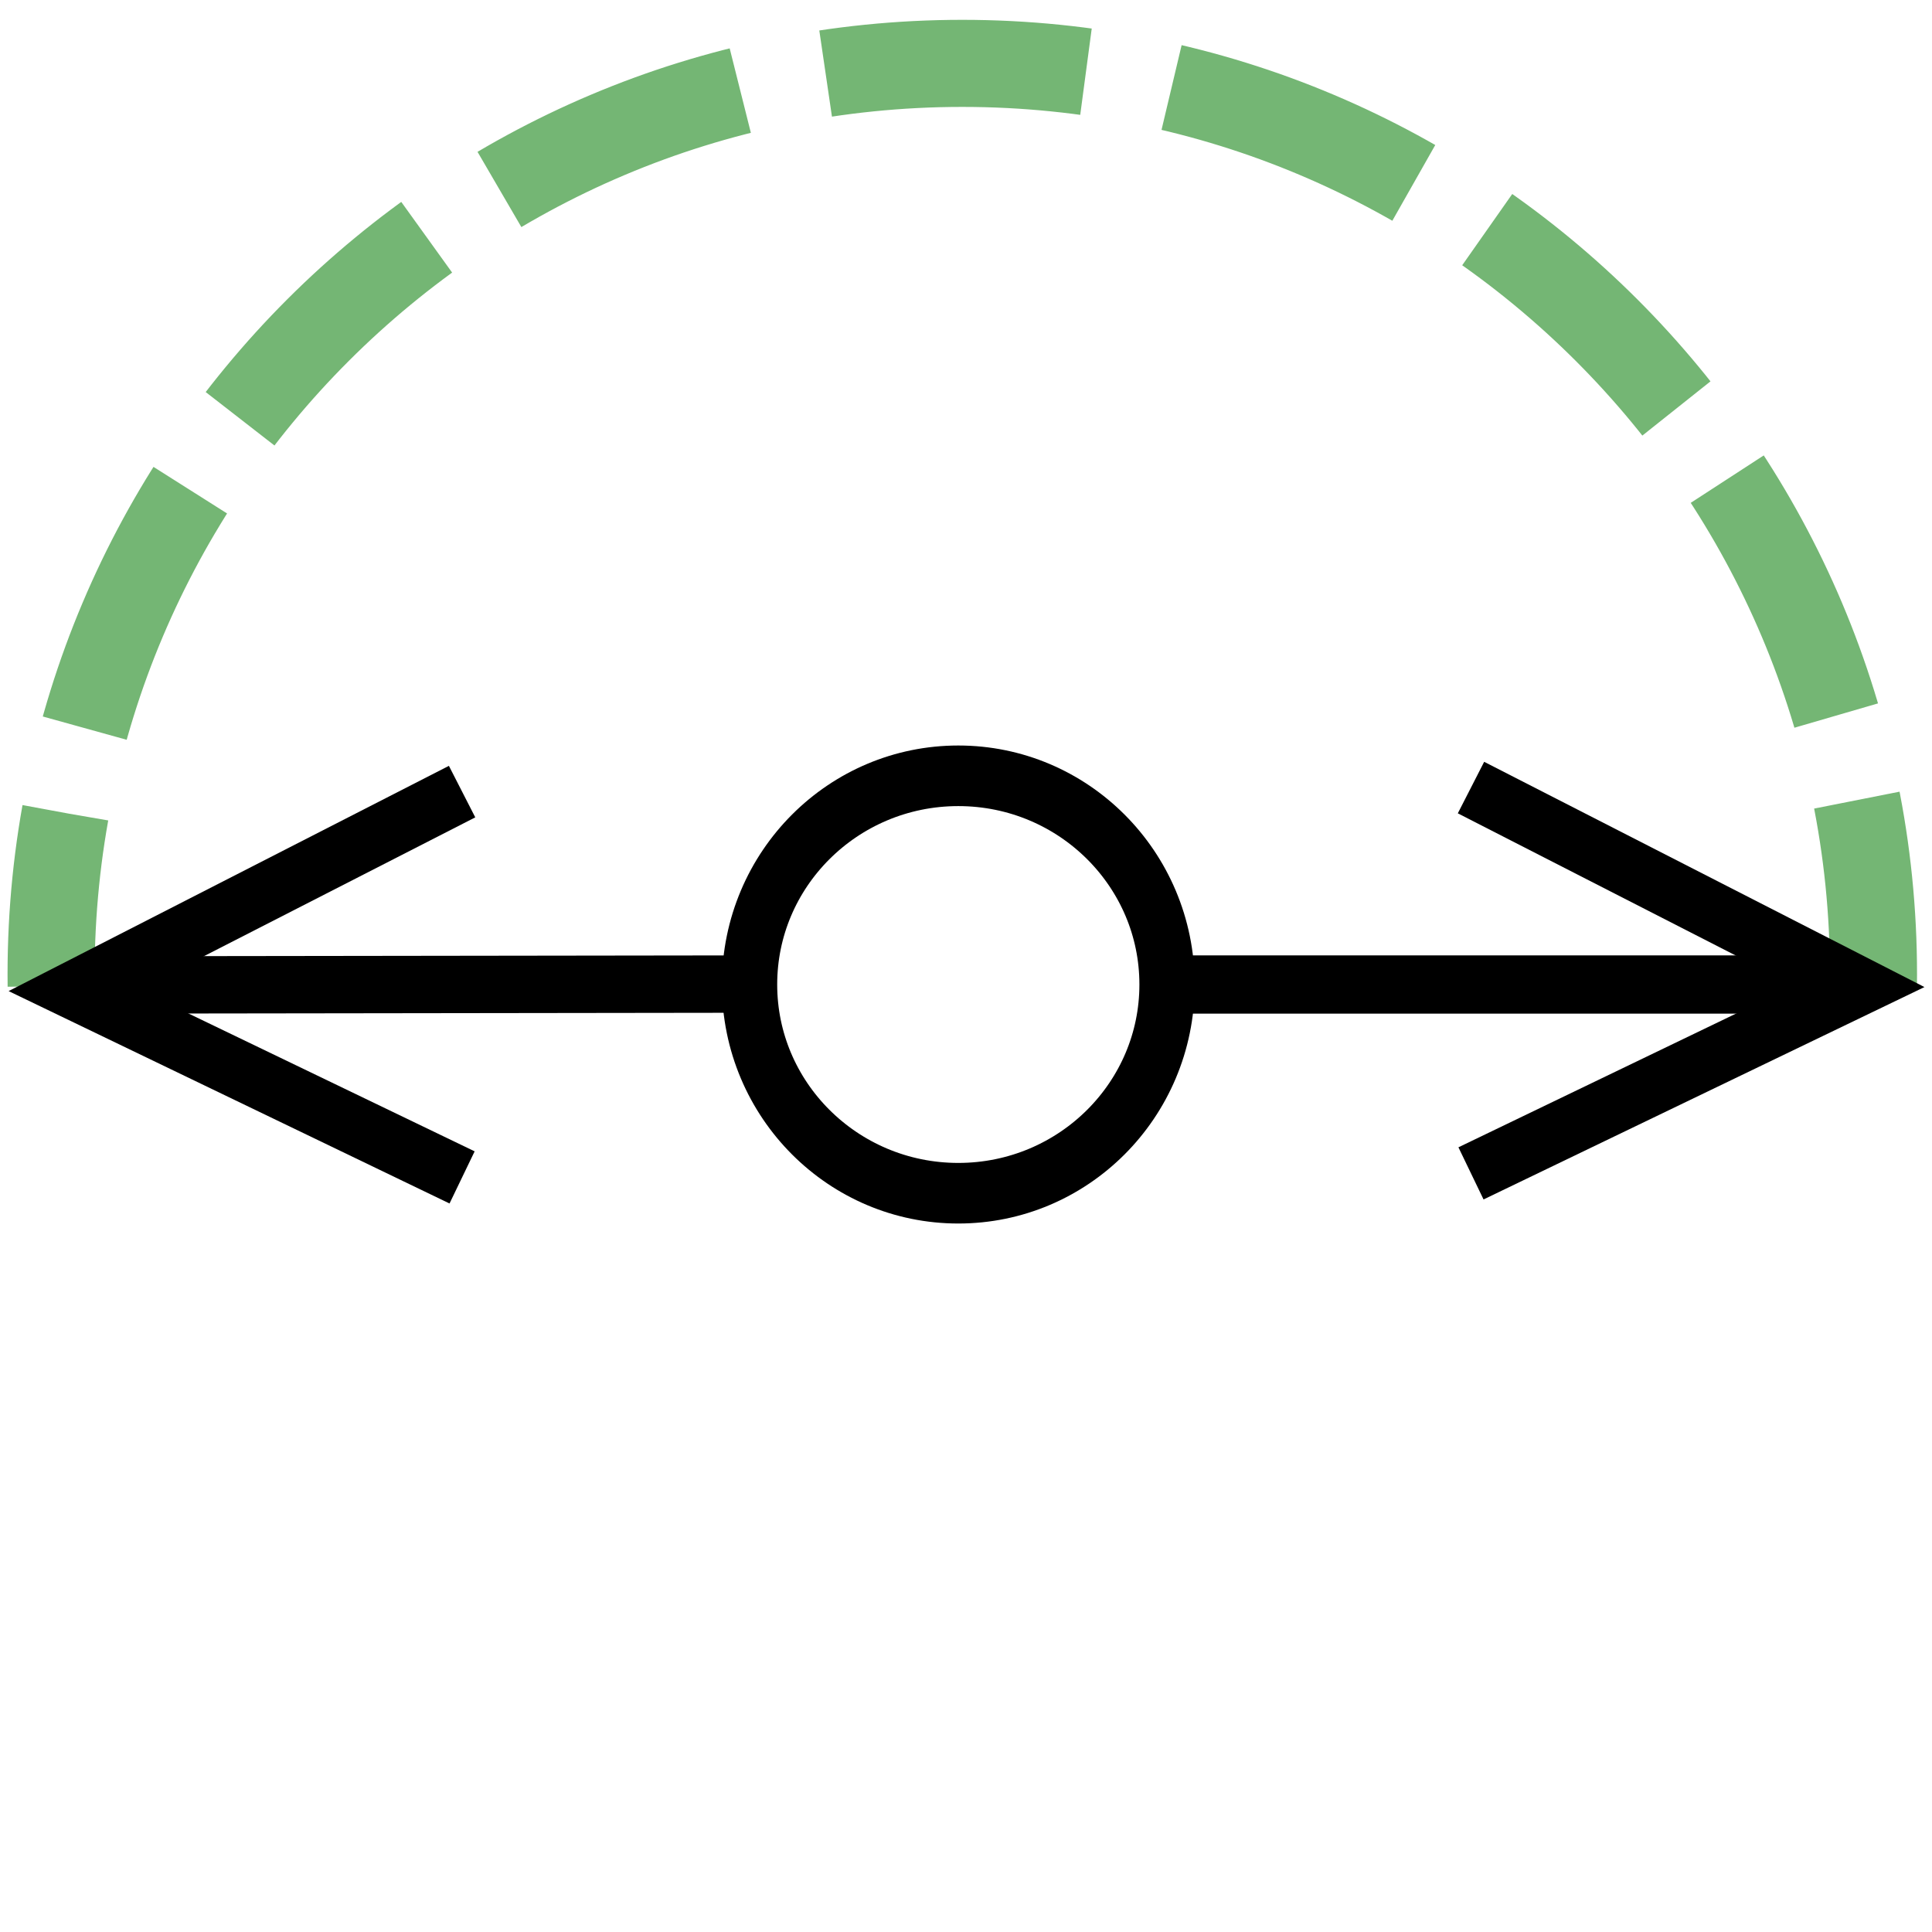
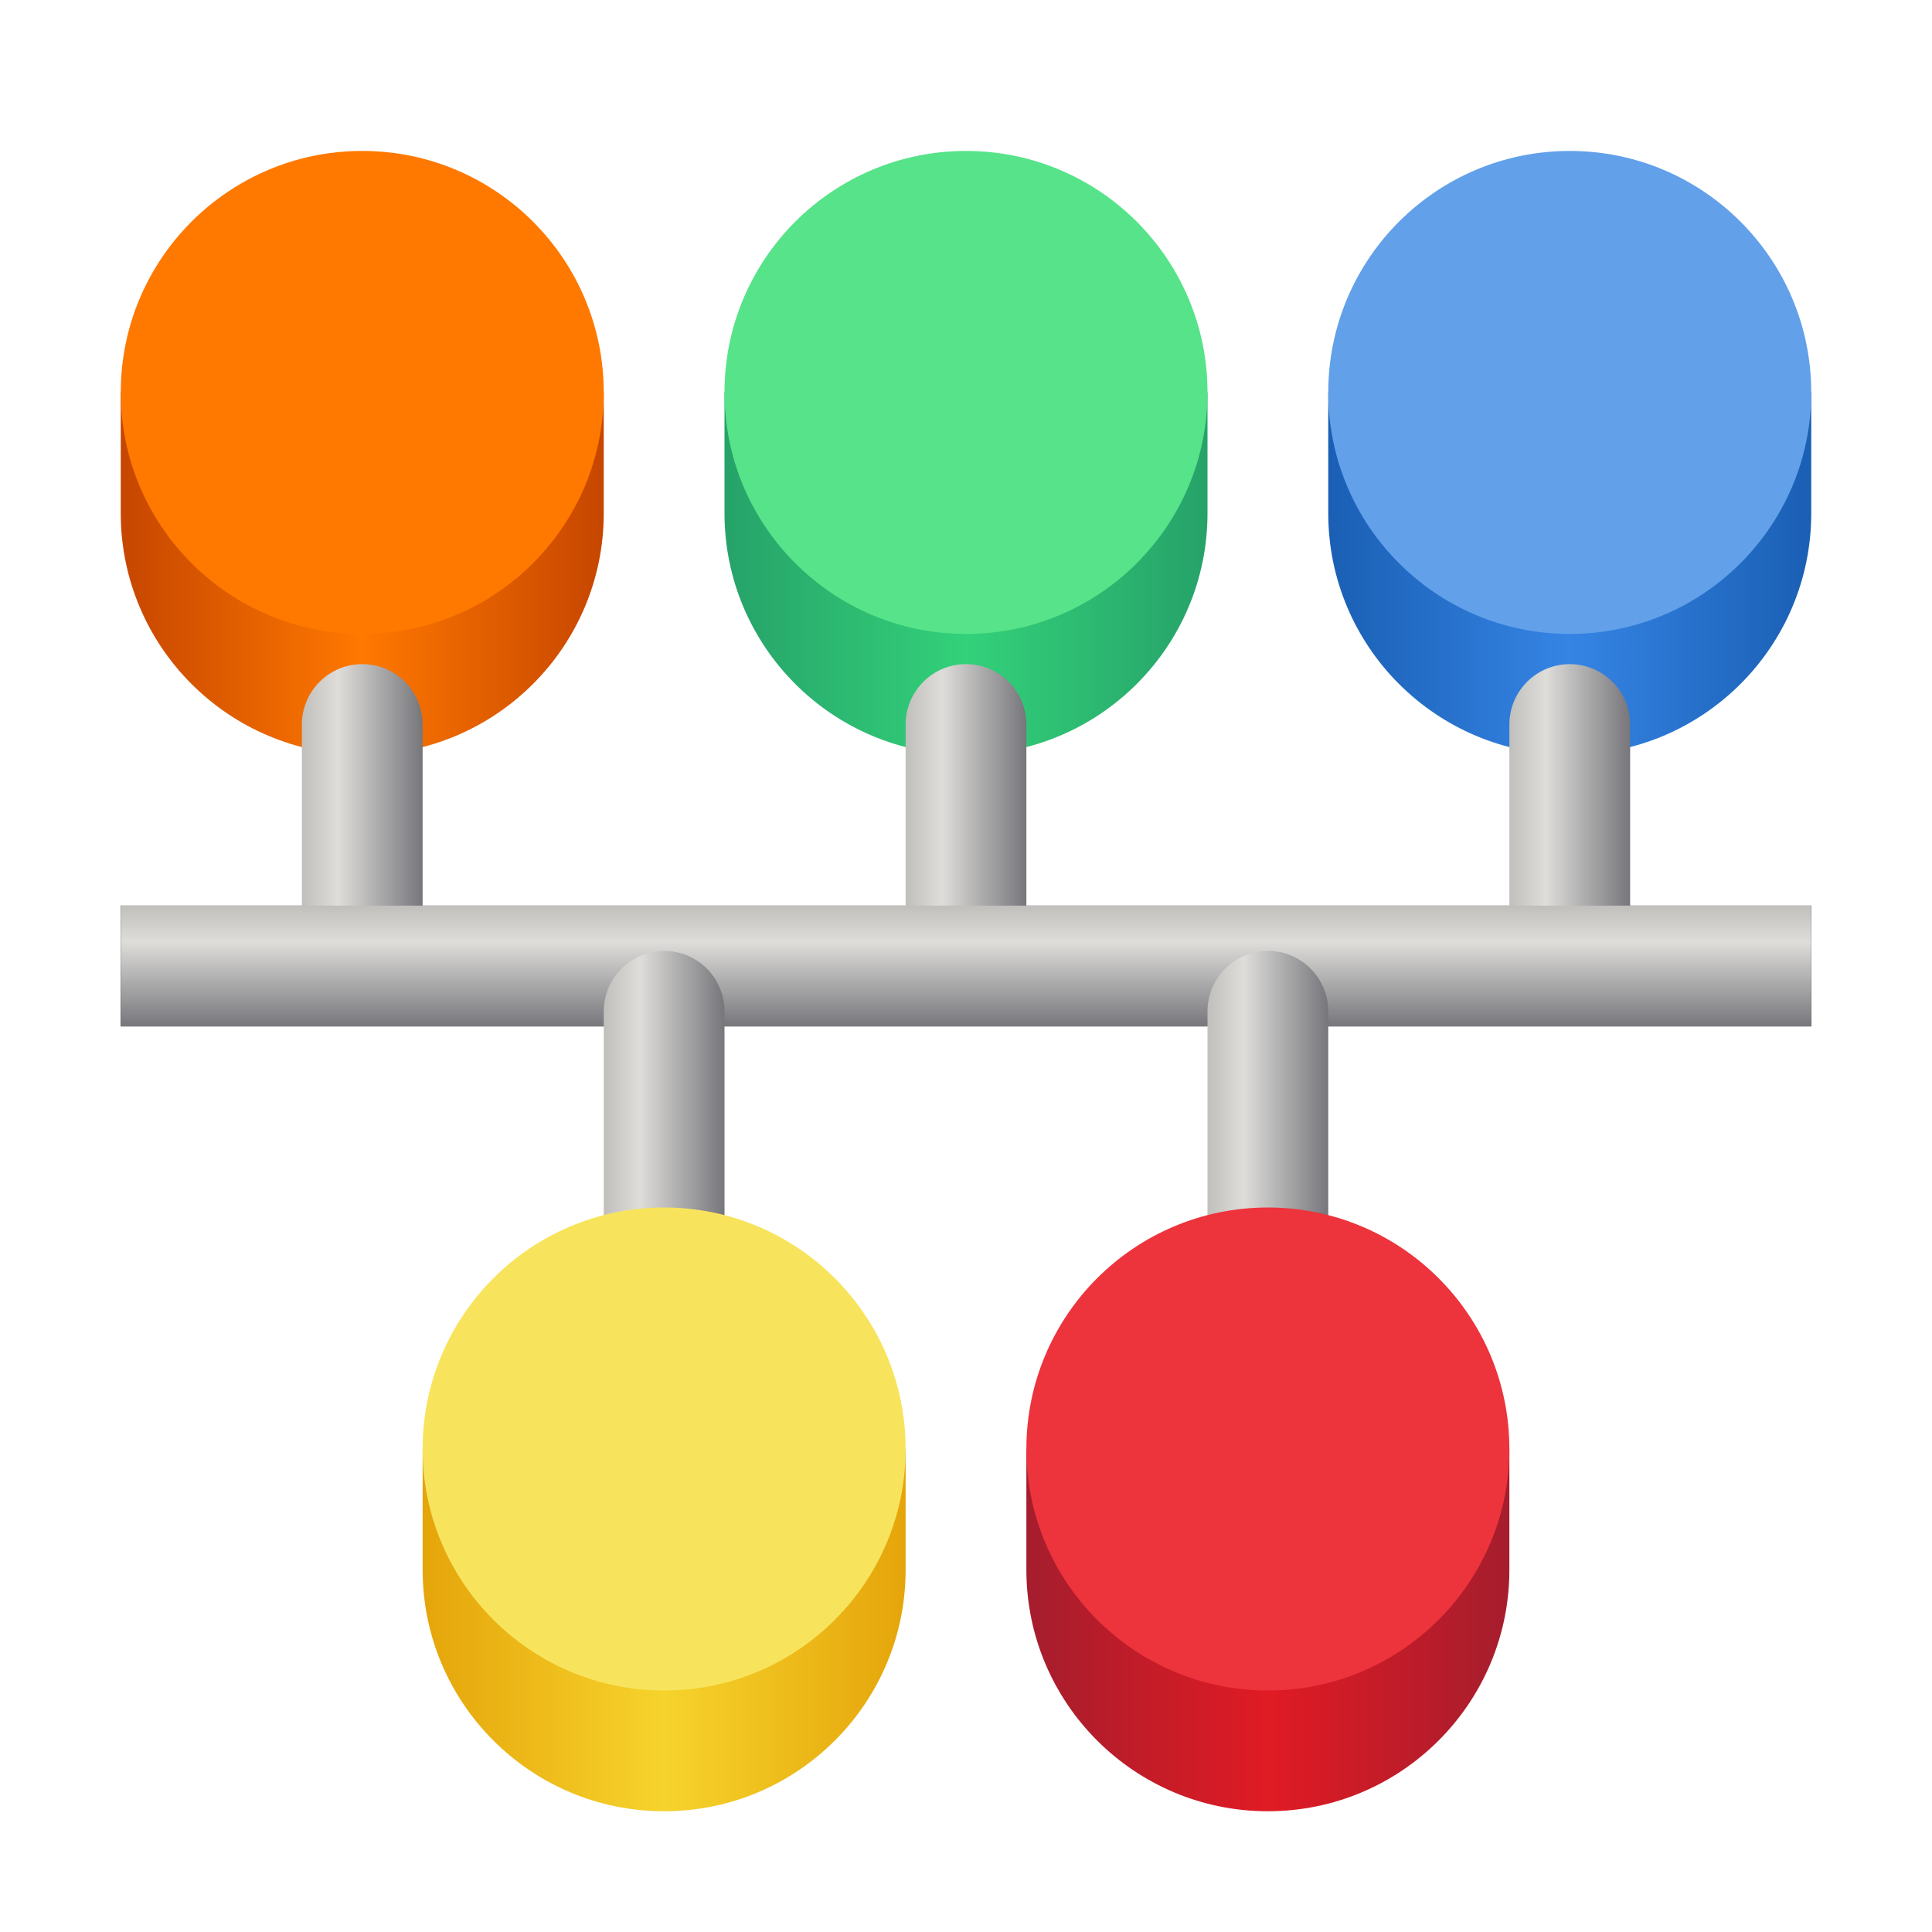
- <svg xmlns="http://www.w3.org/2000/svg" width="256" height="256" id="svg2" version="1.1">
-   <defs id="defs4">
-     <filter id="filter4104" width="1.6" height="2" y="-0.5" x="-0.3" style="color-interpolation-filters:sRGB">
-       <feTurbulence id="feTurbulence4106" baseFrequency="0.4" type="fractalNoise" seed="0" numOctaves="5" result="result1" />
-       <feOffset id="feOffset4108" dx="-5" dy="-5" result="result2" />
-       <feDisplacementMap id="feDisplacementMap4110" in2="result1" xChannelSelector="R" yChannelSelector="G" scale="30" in="SourceGraphic" />
-     </filter>
-     <filter id="filter4183" width="1.6" height="2" y="-0.5" x="-0.3" style="color-interpolation-filters:sRGB">
-       <feTurbulence id="feTurbulence4185" baseFrequency="0.4" type="fractalNoise" seed="0" numOctaves="5" result="result1" />
-       <feOffset id="feOffset4187" dx="-5" dy="-5" result="result2" />
-       <feDisplacementMap id="feDisplacementMap4189" in2="result1" xChannelSelector="R" yChannelSelector="G" scale="30" in="SourceGraphic" />
-     </filter>
+ <svg xmlns="http://www.w3.org/2000/svg" width="128px" height="128px" viewBox="0 0 128 128" version="1.1">
+   <defs>
+     <linearGradient id="linear0" gradientUnits="userSpaceOnUse" x1="16" y1="50" x2="48" y2="50" gradientTransform="matrix(1,0,0,1,32,-16)">
+       <stop offset="0" style="stop-color:rgb(14.902%,63.529%,41.176%);stop-opacity:1;" />
+       <stop offset="0.5" style="stop-color:rgb(20%,81.961%,47.843%);stop-opacity:1;" />
+       <stop offset="1" style="stop-color:rgb(14.902%,63.529%,41.176%);stop-opacity:1;" />
+     </linearGradient>
+     <linearGradient id="linear1" gradientUnits="userSpaceOnUse" x1="16" y1="50" x2="48" y2="50" gradientTransform="matrix(1,0,0,1,72,-16)">
+       <stop offset="0" style="stop-color:rgb(10.196%,37.255%,70.588%);stop-opacity:1;" />
+       <stop offset="0.5" style="stop-color:rgb(20.784%,51.765%,89.412%);stop-opacity:1;" />
+       <stop offset="1" style="stop-color:rgb(10.196%,37.255%,70.588%);stop-opacity:1;" />
+     </linearGradient>
+     <linearGradient id="linear2" gradientUnits="userSpaceOnUse" x1="16" y1="50" x2="48" y2="50" gradientTransform="matrix(1,0,0,1,-8,-16)">
+       <stop offset="0" style="stop-color:rgb(77.647%,27.451%,0%);stop-opacity:1;" />
+       <stop offset="0.5" style="stop-color:rgb(100%,47.059%,0%);stop-opacity:1;" />
+       <stop offset="1" style="stop-color:rgb(77.647%,27.451%,0%);stop-opacity:1;" />
+     </linearGradient>
+     <linearGradient id="linear3" gradientUnits="userSpaceOnUse" x1="20" y1="227.5" x2="28" y2="227.5">
+       <stop offset="0" style="stop-color:rgb(75.294%,74.902%,73.725%);stop-opacity:1;" />
+       <stop offset="0.3" style="stop-color:rgb(87.059%,86.667%,85.49%);stop-opacity:1;" />
+       <stop offset="1" style="stop-color:rgb(46.667%,46.275%,48.235%);stop-opacity:1;" />
+     </linearGradient>
+     <linearGradient id="linear4" gradientUnits="userSpaceOnUse" x1="20" y1="227.5" x2="28" y2="227.5" gradientTransform="matrix(1,0,0,1,40,0)">
+       <stop offset="0" style="stop-color:rgb(75.294%,74.902%,73.725%);stop-opacity:1;" />
+       <stop offset="0.3" style="stop-color:rgb(87.059%,86.667%,85.49%);stop-opacity:1;" />
+       <stop offset="1" style="stop-color:rgb(46.667%,46.275%,48.235%);stop-opacity:1;" />
+     </linearGradient>
+     <linearGradient id="linear5" gradientUnits="userSpaceOnUse" x1="20" y1="227.5" x2="28" y2="227.5" gradientTransform="matrix(1,0,0,1,80,0)">
+       <stop offset="0" style="stop-color:rgb(75.294%,74.902%,73.725%);stop-opacity:1;" />
+       <stop offset="0.3" style="stop-color:rgb(87.059%,86.667%,85.49%);stop-opacity:1;" />
+       <stop offset="1" style="stop-color:rgb(46.667%,46.275%,48.235%);stop-opacity:1;" />
+     </linearGradient>
+     <linearGradient id="linear6" gradientUnits="userSpaceOnUse" x1="56" y1="232" x2="56" y2="240">
+       <stop offset="0" style="stop-color:rgb(75.294%,74.902%,73.725%);stop-opacity:1;" />
+       <stop offset="0.3" style="stop-color:rgb(87.059%,86.667%,85.49%);stop-opacity:1;" />
+       <stop offset="1" style="stop-color:rgb(46.667%,46.275%,48.235%);stop-opacity:1;" />
+     </linearGradient>
+     <linearGradient id="linear7" gradientUnits="userSpaceOnUse" x1="20" y1="227.5" x2="28" y2="227.5" gradientTransform="matrix(1,0,0,1,20,18)">
+       <stop offset="0" style="stop-color:rgb(75.294%,74.902%,73.725%);stop-opacity:1;" />
+       <stop offset="0.3" style="stop-color:rgb(87.059%,86.667%,85.49%);stop-opacity:1;" />
+       <stop offset="1" style="stop-color:rgb(46.667%,46.275%,48.235%);stop-opacity:1;" />
+     </linearGradient>
+     <linearGradient id="linear8" gradientUnits="userSpaceOnUse" x1="20" y1="227.5" x2="28" y2="227.5" gradientTransform="matrix(1,0,0,1,60,18)">
+       <stop offset="0" style="stop-color:rgb(75.294%,74.902%,73.725%);stop-opacity:1;" />
+       <stop offset="0.3" style="stop-color:rgb(87.059%,86.667%,85.49%);stop-opacity:1;" />
+       <stop offset="1" style="stop-color:rgb(46.667%,46.275%,48.235%);stop-opacity:1;" />
+     </linearGradient>
+     <linearGradient id="linear9" gradientUnits="userSpaceOnUse" x1="16" y1="50" x2="48" y2="50" gradientTransform="matrix(1,0,0,1,12,54)">
+       <stop offset="0" style="stop-color:rgb(89.804%,64.706%,3.922%);stop-opacity:1;" />
+       <stop offset="0.5" style="stop-color:rgb(96.471%,82.745%,17.647%);stop-opacity:1;" />
+       <stop offset="1" style="stop-color:rgb(89.804%,64.706%,3.922%);stop-opacity:1;" />
+     </linearGradient>
+     <linearGradient id="linear10" gradientUnits="userSpaceOnUse" x1="16" y1="50" x2="48" y2="50" gradientTransform="matrix(1,0,0,1,52,54)">
+       <stop offset="0" style="stop-color:rgb(64.706%,11.373%,17.647%);stop-opacity:1;" />
+       <stop offset="0.5" style="stop-color:rgb(87.843%,10.588%,14.118%);stop-opacity:1;" />
+       <stop offset="1" style="stop-color:rgb(64.706%,11.373%,17.647%);stop-opacity:1;" />
+     </linearGradient>
  </defs>
-   <g id="layer1" transform="translate(-232.6497,2.796064)">
-     <g id="g1412" transform="matrix(0.4181639,0,0,0.4181639,209.839,7.30826)">
-       <path id="path3802-8" d="m 70.762,288.37 c -0.012,-1.267 -0.024,-2.536 -0.024,-3.807 0,-159.415 129.272,-288.646 288.736,-288.646 159.465,0 288.736,129.231 288.736,288.646 v 0 0 c 0,1.271 -0.009,2.54 -0.025,3.807" style="fill:none;stroke:#74b674;stroke-width:27.592;stroke-miterlimit:4;stroke-dasharray:82.777, 27.592;stroke-dashoffset:27.592;stroke-opacity:1" />
-       <ellipse transform="matrix(0.5088012,0,0,0.5577649,164.1382,45.84852)" id="path2985-7" style="fill:none;stroke:#000000;stroke-width:34.423;stroke-miterlimit:10;stroke-dasharray:none;stroke-dashoffset:0;stroke-opacity:1" cx="381.429" cy="433.791" rx="130" ry="118.571" />
-       <path id="path3757-7" d="M 417.416,287.802 H 628.857" style="fill:none;stroke:#000000;stroke-width:18.455;stroke-linecap:butt;stroke-linejoin:miter;stroke-miterlimit:4;stroke-dasharray:none;stroke-opacity:1" />
-       <path id="path3761-7" d="m 294.085,287.661 -211.718,0.281" style="fill:none;stroke:#000000;stroke-width:18.179;stroke-linecap:butt;stroke-linejoin:miter;stroke-miterlimit:4;stroke-dasharray:none;stroke-opacity:1" />
-       <path id="path3768-2" d="M 200.973,226.675 77.897,289.641 200.973,348.928" style="fill:none;stroke:#000000;stroke-width:18.338;stroke-linecap:butt;stroke-linejoin:miter;stroke-miterlimit:4;stroke-dasharray:none;stroke-opacity:1" />
-       <path id="path3768-9-7" d="M 520.668,225.397 643.744,288.362 520.668,347.65" style="fill:none;stroke:#000000;stroke-width:18.338;stroke-linecap:butt;stroke-linejoin:miter;stroke-miterlimit:4;stroke-dasharray:none;stroke-opacity:1" />
-     </g>
+   <g id="surface62">
+     <path style=" stroke:none;fill-rule:nonzero;fill:url(#linear0);" d="M 64 18 C 58.285 18 53.004 21.051 50.145 26 L 48 26 L 48 34 C 48 42.836 55.164 50 64 50 C 72.836 50 80 42.836 80 34 L 80 26 L 77.855 26 C 74.996 21.051 69.715 18 64 18 Z M 64 18 " />
+     <path style=" stroke:none;fill-rule:nonzero;fill:rgb(34.118%,89.02%,53.725%);fill-opacity:1;" d="M 80 26 C 80 34.836 72.836 42 64 42 C 55.164 42 48 34.836 48 26 C 48 17.164 55.164 10 64 10 C 72.836 10 80 17.164 80 26 Z M 80 26 " />
+     <path style=" stroke:none;fill-rule:nonzero;fill:url(#linear1);" d="M 104 18 C 98.285 18 93.004 21.051 90.145 26 L 88 26 L 88 34 C 88 42.836 95.164 50 104 50 C 112.836 50 120 42.836 120 34 L 120 26 L 117.855 26 C 114.996 21.051 109.715 18 104 18 Z M 104 18 " />
+     <path style=" stroke:none;fill-rule:nonzero;fill:rgb(38.431%,62.745%,91.765%);fill-opacity:1;" d="M 120 26 C 120 34.836 112.836 42 104 42 C 95.164 42 88 34.836 88 26 C 88 17.164 95.164 10 104 10 C 112.836 10 120 17.164 120 26 Z M 120 26 " />
+     <path style="fill:none;stroke-width:8;stroke-linecap:butt;stroke-linejoin:miter;stroke:rgb(0%,0%,0%);stroke-opacity:1;stroke-miterlimit:4;" d="M 8 236 L 120 236 " transform="matrix(1,0,0,1,0,-172)" />
+     <path style=" stroke:none;fill-rule:nonzero;fill:url(#linear2);" d="M 24 18 C 18.285 18 13.004 21.051 10.145 26 L 8 26 L 8 34 C 8 42.836 15.164 50 24 50 C 32.836 50 40 42.836 40 34 L 40 26 L 37.855 26 C 34.996 21.051 29.715 18 24 18 Z M 24 18 " />
+     <path style=" stroke:none;fill-rule:nonzero;fill:rgb(100%,47.059%,0%);fill-opacity:1;" d="M 40 26 C 40 34.836 32.836 42 24 42 C 15.164 42 8 34.836 8 26 C 8 17.164 15.164 10 24 10 C 32.836 10 40 17.164 40 26 Z M 40 26 " />
+     <path style="fill:none;stroke-width:8;stroke-linecap:round;stroke-linejoin:miter;stroke:url(#linear3);stroke-miterlimit:4;" d="M 24 235 L 24 220 " transform="matrix(1,0,0,1,0,-172)" />
+     <path style="fill:none;stroke-width:8;stroke-linecap:round;stroke-linejoin:miter;stroke:url(#linear4);stroke-miterlimit:4;" d="M 64 235 L 64 220 " transform="matrix(1,0,0,1,0,-172)" />
+     <path style="fill:none;stroke-width:8;stroke-linecap:round;stroke-linejoin:miter;stroke:url(#linear5);stroke-miterlimit:4;" d="M 104 235 L 104 220 " transform="matrix(1,0,0,1,0,-172)" />
+     <path style="fill:none;stroke-width:8;stroke-linecap:butt;stroke-linejoin:miter;stroke:url(#linear6);stroke-miterlimit:4;" d="M 8 236 L 120 236 " transform="matrix(1,0,0,1,0,-172)" />
+     <path style="fill:none;stroke-width:8;stroke-linecap:round;stroke-linejoin:miter;stroke:url(#linear7);stroke-miterlimit:4;" d="M 44 253 L 44 239 " transform="matrix(1,0,0,1,0,-172)" />
+     <path style="fill:none;stroke-width:8;stroke-linecap:round;stroke-linejoin:miter;stroke:url(#linear8);stroke-miterlimit:4;" d="M 84 253 L 84 239 " transform="matrix(1,0,0,1,0,-172)" />
+     <path style=" stroke:none;fill-rule:nonzero;fill:url(#linear9);" d="M 44 88 C 38.285 88 33.004 91.051 30.145 96 L 28 96 L 28 104 C 28 112.836 35.164 120 44 120 C 52.836 120 60 112.836 60 104 L 60 96 L 57.855 96 C 54.996 91.051 49.715 88 44 88 Z M 44 88 " />
+     <path style=" stroke:none;fill-rule:nonzero;fill:rgb(97.255%,89.412%,36.078%);fill-opacity:1;" d="M 60 96 C 60 104.836 52.836 112 44 112 C 35.164 112 28 104.836 28 96 C 28 87.164 35.164 80 44 80 C 52.836 80 60 87.164 60 96 Z M 60 96 " />
+     <path style=" stroke:none;fill-rule:nonzero;fill:url(#linear10);" d="M 84 88 C 78.285 88 73.004 91.051 70.145 96 L 68 96 L 68 104 C 68 112.836 75.164 120 84 120 C 92.836 120 100 112.836 100 104 L 100 96 L 97.855 96 C 94.996 91.051 89.715 88 84 88 Z M 84 88 " />
+     <path style=" stroke:none;fill-rule:nonzero;fill:rgb(92.941%,20%,23.137%);fill-opacity:1;" d="M 100 96 C 100 104.836 92.836 112 84 112 C 75.164 112 68 104.836 68 96 C 68 87.164 75.164 80 84 80 C 92.836 80 100 87.164 100 96 Z M 100 96 " />
  </g>
</svg>
